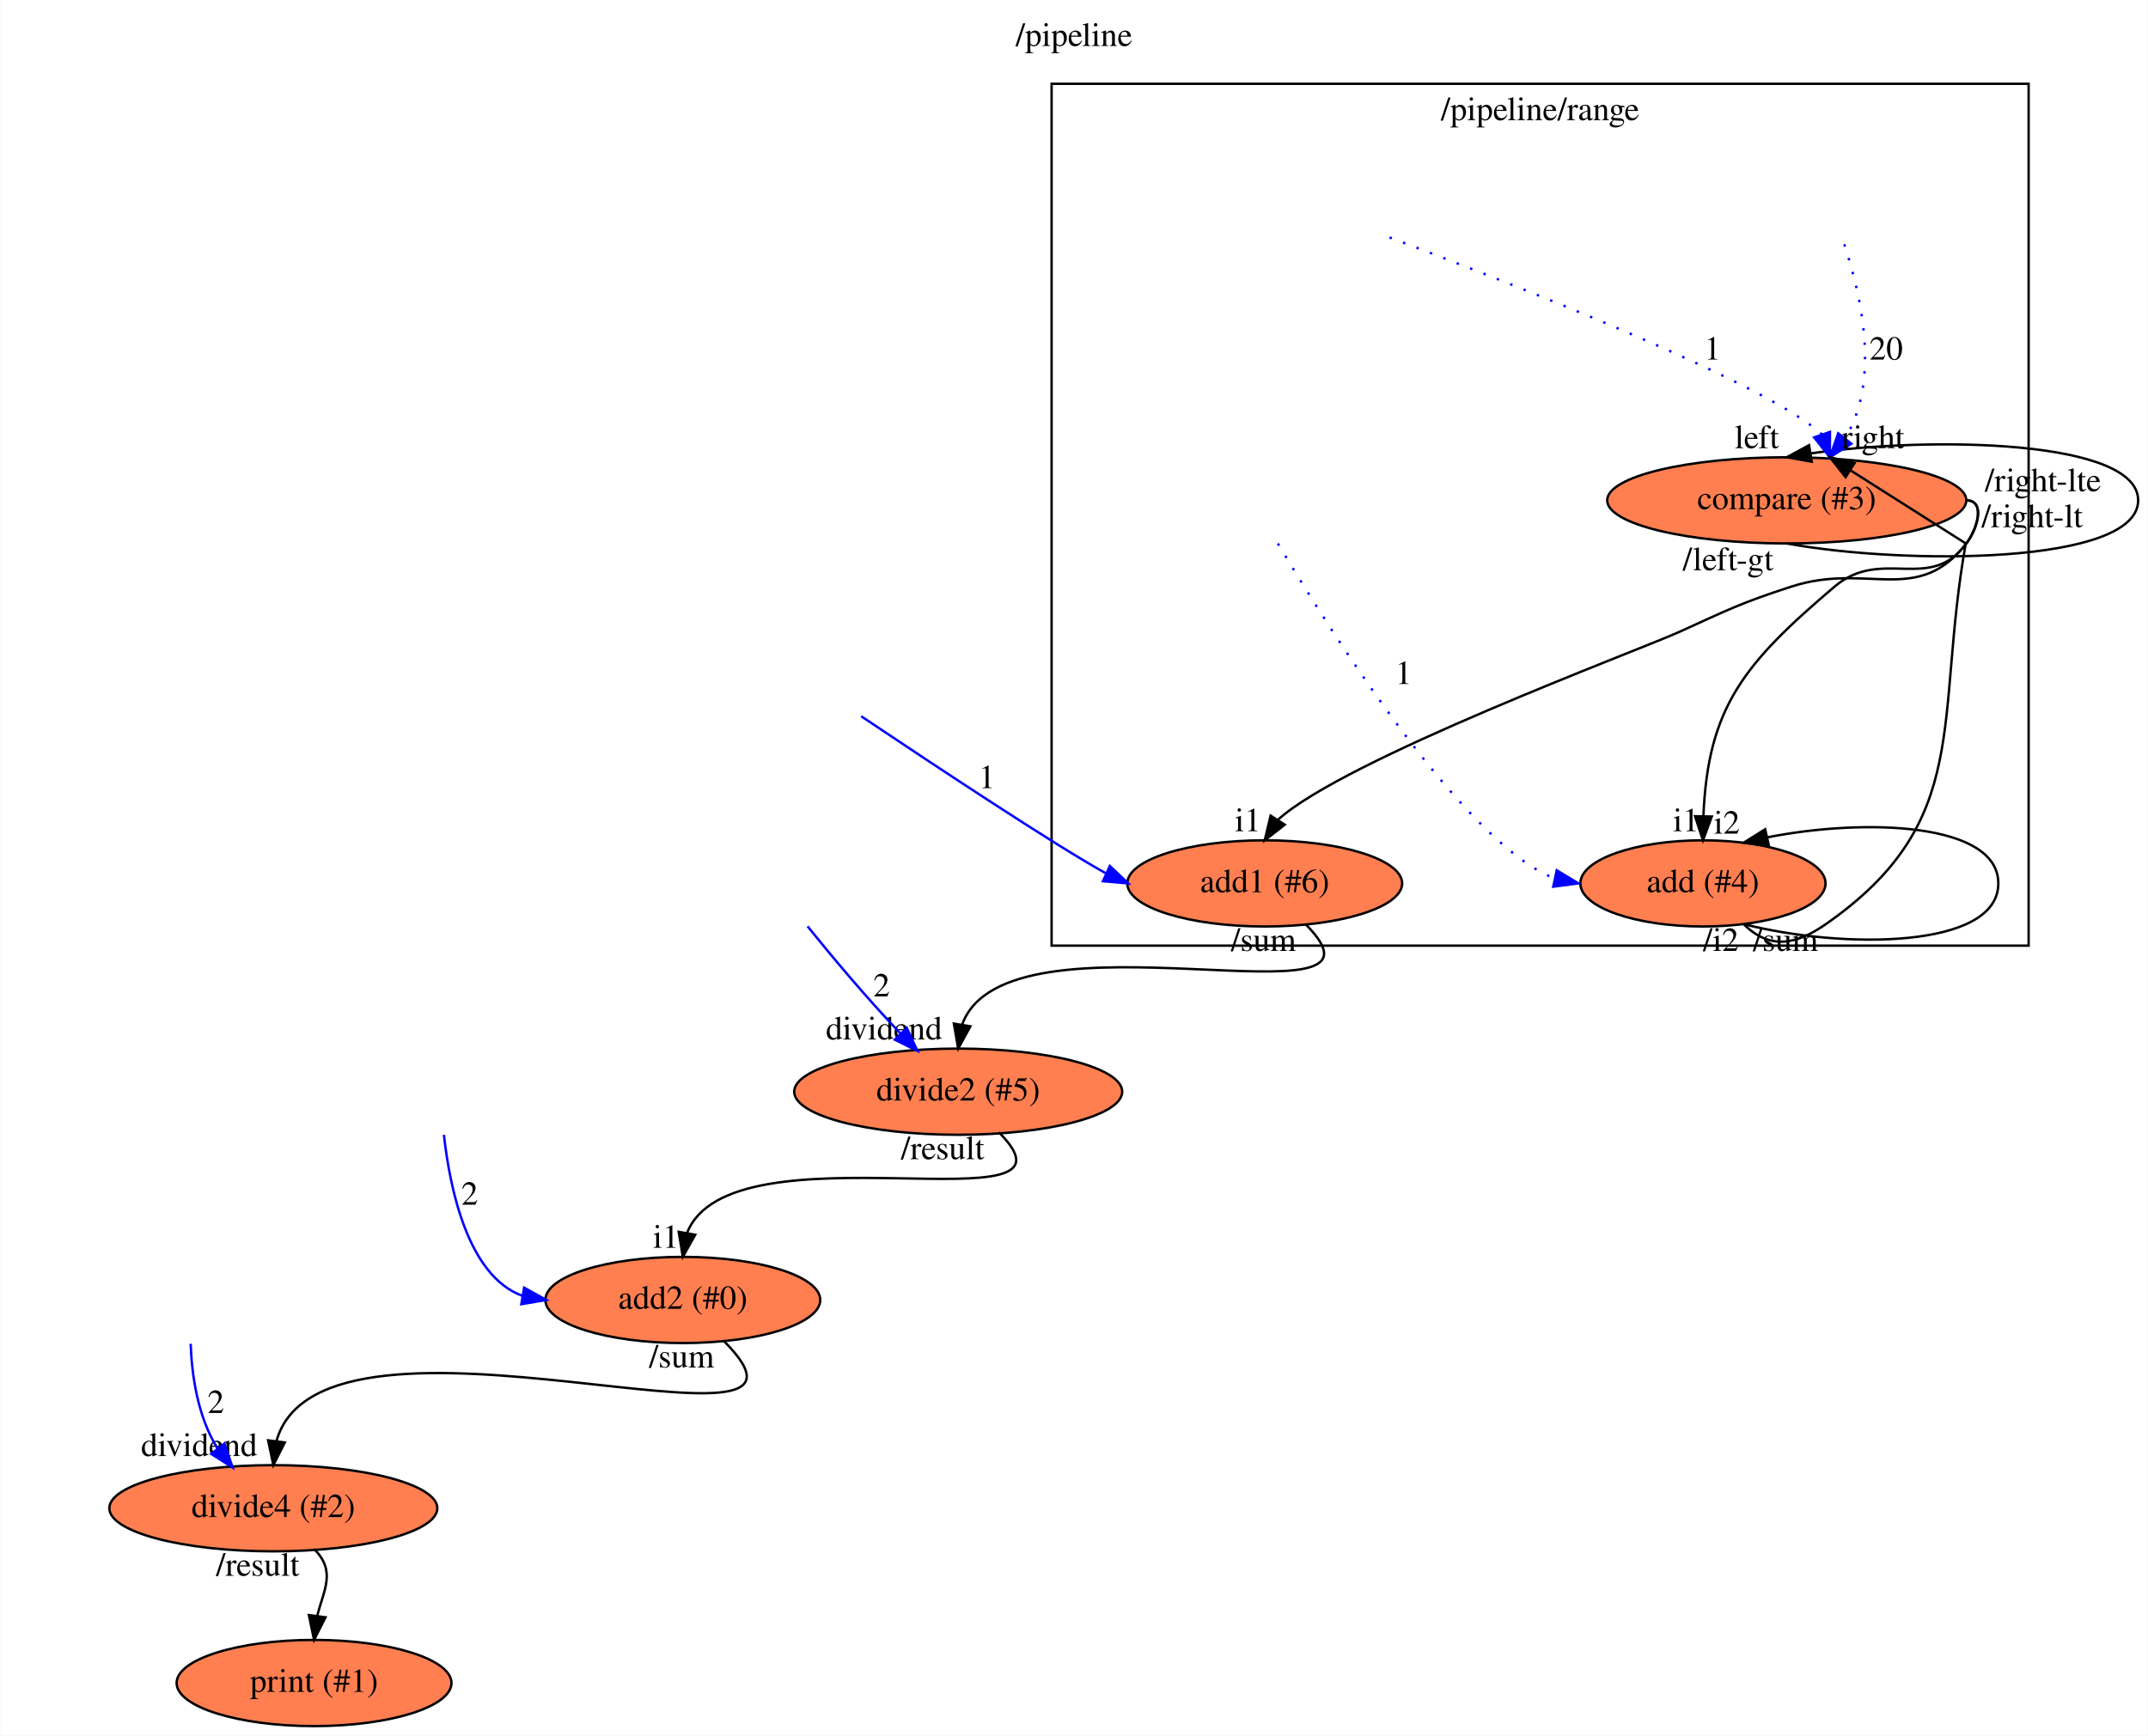
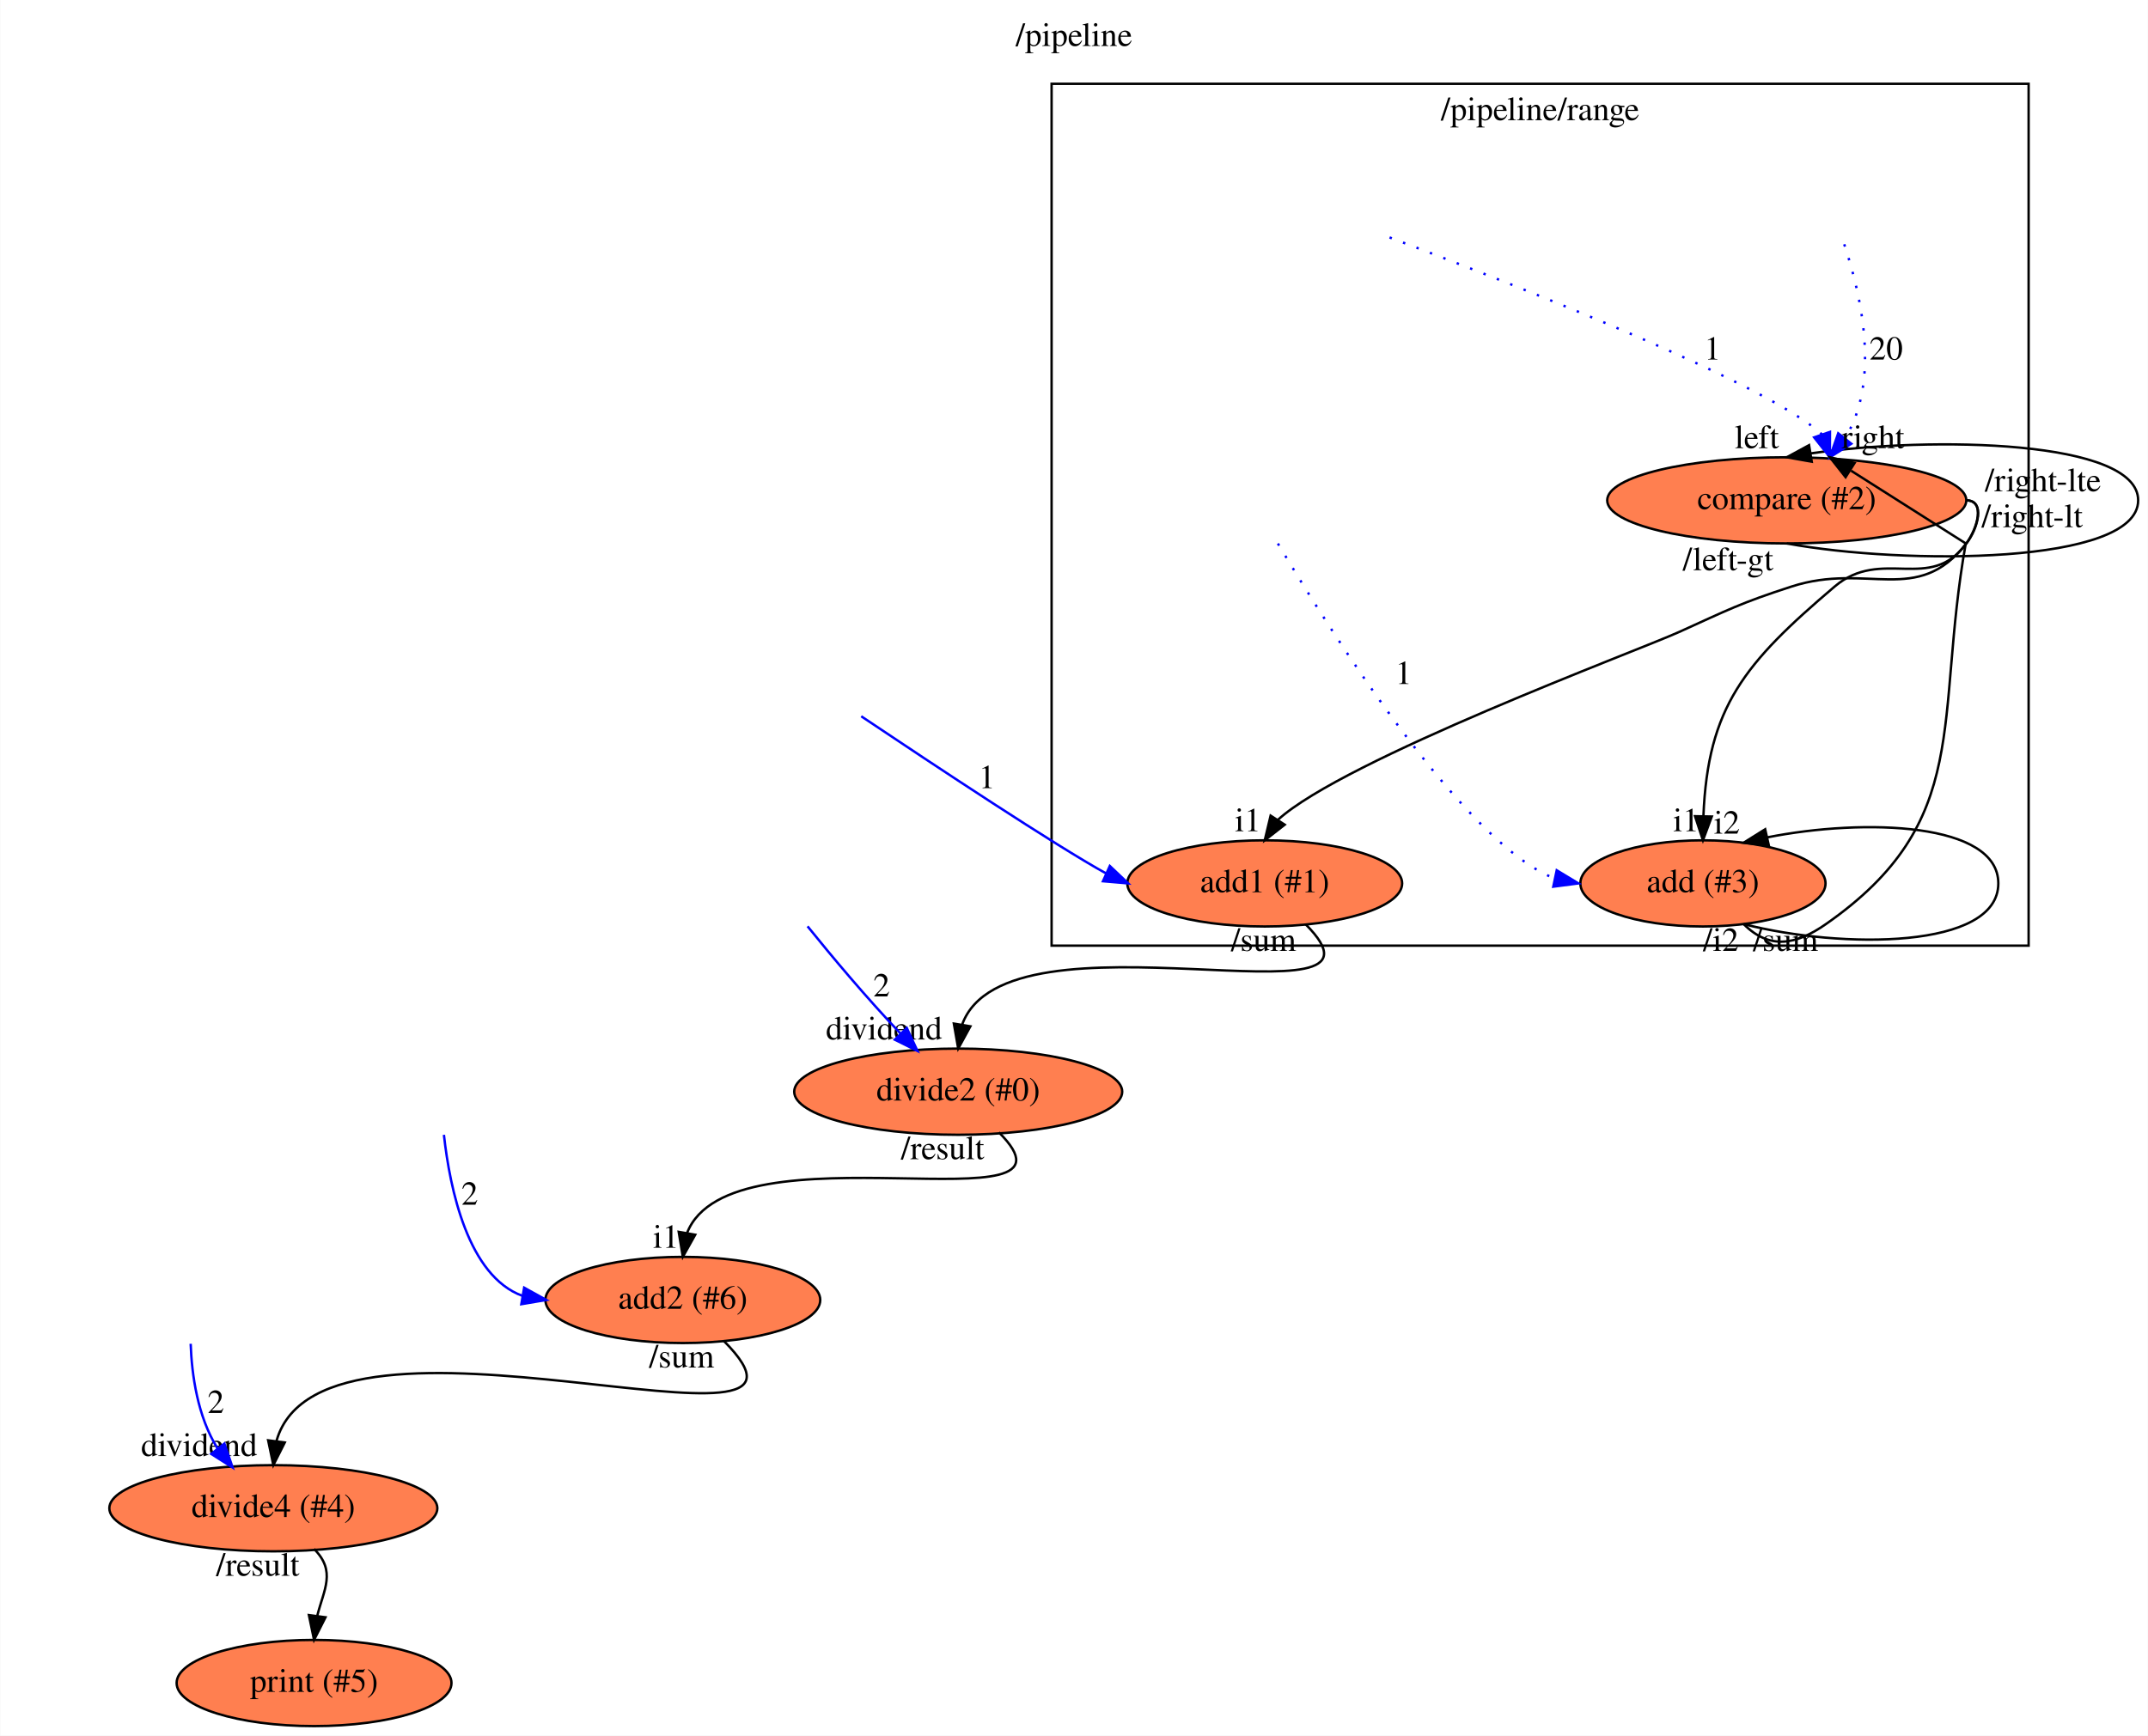
<svg xmlns="http://www.w3.org/2000/svg" xmlns:xlink="http://www.w3.org/1999/xlink" width="897pt" height="725pt" viewBox="0.00 0.00 896.79 725.00">
  <g id="graph0" class="graph" transform="scale(1 1) rotate(0) translate(4 721)">
    <polygon fill="#ffffff" stroke="transparent" points="-4,4 -4,-721 892.787,-721 892.787,4 -4,4" />
    <text text-anchor="middle" x="444.393" y="-701.8" font-family="Times,serif" font-size="14.00" fill="#000000">/pipeline</text>
    <g id="clust1" class="cluster">
      <polygon fill="none" stroke="#000000" points="435.043,-326 435.043,-686 843.043,-686 843.043,-326 435.043,-326" />
      <text text-anchor="middle" x="639.043" y="-670.8" font-family="Times,serif" font-size="14.00" fill="#000000">/pipeline/range</text>
    </g>
    <g id="node1" class="node">
      <g id="a_node1">
-         <a xlink:href="file:///home/travis/build/andrewdavidmackenzie/flow/flowstdlib/control/compare_switch/compare_switch.html" xlink:title="compare (#3)">
+         <a xlink:href="file:///home/travis/build/andrewdavidmackenzie/flow/flowstdlib/control/compare_switch/compare_switch.html" xlink:title="compare (#2)">
          <ellipse fill="#ff7f50" stroke="#000000" cx="742.043" cy="-512" rx="74.987" ry="18" />
-           <text text-anchor="middle" x="742.043" y="-508.3" font-family="Times,serif" font-size="14.00" fill="#000000">compare (#3)</text>
+           <text text-anchor="middle" x="742.043" y="-508.3" font-family="Times,serif" font-size="14.00" fill="#000000">compare (#2)</text>
        </a>
      </g>
    </g>
    <g id="edge4" class="edge">
      <path fill="none" stroke="#000000" d="M742.043,-494C790.958,-485 888.787,-485 888.787,-512 888.787,-537.26 803.162,-538.888 752.072,-531.623" />
      <polygon fill="#000000" stroke="#000000" points="752.474,-528.143 742.043,-530 751.356,-535.053 752.474,-528.143" />
      <text text-anchor="middle" x="729.543" y="-533.8" font-family="Times,serif" font-size="14.00" fill="#000000">left</text>
      <text text-anchor="middle" x="717.543" y="-482.8" font-family="Times,serif" font-size="14.00" fill="#000000">/left-gt</text>
    </g>
    <g id="node4" class="node">
      <g id="a_node4">
-         <a xlink:href="file:///home/travis/build/andrewdavidmackenzie/flow/flowstdlib/math/add/add.html" xlink:title="add1 (#6)">
+         <a xlink:href="file:///home/travis/build/andrewdavidmackenzie/flow/flowstdlib/math/add/add.html" xlink:title="add1 (#1)">
          <ellipse fill="#ff7f50" stroke="#000000" cx="524.043" cy="-352" rx="57.391" ry="18" />
-           <text text-anchor="middle" x="524.043" y="-348.3" font-family="Times,serif" font-size="14.00" fill="#000000">add1 (#6)</text>
+           <text text-anchor="middle" x="524.043" y="-348.3" font-family="Times,serif" font-size="14.00" fill="#000000">add1 (#1)</text>
        </a>
      </g>
    </g>
    <g id="edge3" class="edge">
      <path fill="none" stroke="#000000" d="M817.043,-512C825.043,-512 821.977,-500.298 817.043,-494 796.436,-467.694 775.836,-486.288 744.043,-476 722.606,-469.063 717.569,-466.291 697.043,-457 679.662,-449.132 557.081,-403.729 529.531,-378.543" />
      <polygon fill="#000000" stroke="#000000" points="532.393,-376.522 524.043,-370 526.504,-380.305 532.393,-376.522" />
      <text text-anchor="middle" x="517.043" y="-373.8" font-family="Times,serif" font-size="14.00" fill="#000000">i1</text>
      <text text-anchor="middle" x="849.043" y="-515.8" font-family="Times,serif" font-size="14.00" fill="#000000">/right-lte</text>
    </g>
    <g id="node5" class="node">
      <g id="a_node5">
-         <a xlink:href="file:///home/travis/build/andrewdavidmackenzie/flow/flowstdlib/math/add/add.html" xlink:title="add (#4)">
+         <a xlink:href="file:///home/travis/build/andrewdavidmackenzie/flow/flowstdlib/math/add/add.html" xlink:title="add (#3)">
          <ellipse fill="#ff7f50" stroke="#000000" cx="707.043" cy="-352" rx="51.191" ry="18" />
-           <text text-anchor="middle" x="707.043" y="-348.3" font-family="Times,serif" font-size="14.00" fill="#000000">add (#4)</text>
+           <text text-anchor="middle" x="707.043" y="-348.3" font-family="Times,serif" font-size="14.00" fill="#000000">add (#3)</text>
        </a>
      </g>
    </g>
    <g id="edge5" class="edge">
      <path fill="none" stroke="#000000" d="M817.043,-512C825.043,-512 821.739,-500.477 817.043,-494 801.947,-473.176 781.645,-492.652 762.043,-476 724.28,-443.919 709.09,-425.61 707.239,-380.132" />
      <polygon fill="#000000" stroke="#000000" points="710.736,-379.93 707.043,-370 703.737,-380.066 710.736,-379.93" />
      <text text-anchor="middle" x="700.043" y="-373.8" font-family="Times,serif" font-size="14.00" fill="#000000">i1</text>
      <text text-anchor="middle" x="844.543" y="-500.8" font-family="Times,serif" font-size="14.00" fill="#000000">/right-lt</text>
    </g>
    <g id="edge1" class="edge">
      <path fill="none" stroke="#0000ff" stroke-dasharray="1,5" d="M766.048,-618.956C773.179,-597.548 781.247,-561.759 766.321,-537.899" />
      <polygon fill="#0000ff" stroke="#0000ff" points="769.005,-535.651 760.043,-530 763.525,-540.006 769.005,-535.651" />
      <text text-anchor="middle" x="783.543" y="-570.8" font-family="Times,serif" font-size="14.00" fill="#000000">20</text>
    </g>
    <g id="edge2" class="edge">
      <path fill="none" stroke="#0000ff" stroke-dasharray="1,5" d="M576.181,-621.819C633.953,-600.039 734.564,-560.273 756.749,-539.533" />
      <polygon fill="#0000ff" stroke="#0000ff" points="760.085,-540.595 760.043,-530 753.469,-538.308 760.085,-540.595" />
      <text text-anchor="middle" x="711.043" y="-570.8" font-family="Times,serif" font-size="14.00" fill="#000000">1</text>
    </g>
    <g id="node8" class="node">
      <g id="a_node8">
-         <a xlink:href="file:///home/travis/build/andrewdavidmackenzie/flow/flowstdlib/math/divide/divide.html" xlink:title="divide2 (#5)">
+         <a xlink:href="file:///home/travis/build/andrewdavidmackenzie/flow/flowstdlib/math/divide/divide.html" xlink:title="divide2 (#0)">
          <ellipse fill="#ff7f50" stroke="#000000" cx="396.043" cy="-265" rx="68.489" ry="18" />
-           <text text-anchor="middle" x="396.043" y="-261.3" font-family="Times,serif" font-size="14.00" fill="#000000">divide2 (#5)</text>
+           <text text-anchor="middle" x="396.043" y="-261.3" font-family="Times,serif" font-size="14.00" fill="#000000">divide2 (#0)</text>
        </a>
      </g>
    </g>
    <g id="edge10" class="edge">
      <path fill="none" stroke="#000000" d="M541.043,-335C586.807,-289.237 416.474,-344.706 397.707,-293.076" />
      <polygon fill="#000000" stroke="#000000" points="401.126,-292.296 396.043,-283 394.22,-293.437 401.126,-292.296" />
      <text text-anchor="middle" x="365.043" y="-286.8" font-family="Times,serif" font-size="14.00" fill="#000000">dividend</text>
      <text text-anchor="middle" x="523.543" y="-323.8" font-family="Times,serif" font-size="14.00" fill="#000000">/sum</text>
    </g>
    <g id="edge8" class="edge">
      <path fill="none" stroke="#000000" d="M724.043,-335C734.837,-324.206 745.872,-326.263 758.389,-335 820.119,-378.09 803.606,-419.881 816.787,-494 816.787,-494 784.869,-514.25 768.909,-524.375" />
      <polygon fill="#000000" stroke="#000000" points="766.612,-521.687 760.043,-530 770.362,-527.598 766.612,-521.687" />
      <text text-anchor="middle" x="778.043" y="-533.8" font-family="Times,serif" font-size="14.00" fill="#000000">right</text>
      <text text-anchor="middle" x="741.543" y="-323.8" font-family="Times,serif" font-size="14.00" fill="#000000">/sum</text>
    </g>
    <g id="edge7" class="edge">
      <path fill="none" stroke="#000000" d="M724.043,-335C765.158,-324.5 830.389,-324.5 830.389,-352 830.389,-377.405 774.717,-379.34 733.819,-371.209" />
      <polygon fill="#000000" stroke="#000000" points="734.569,-367.79 724.043,-369 733.026,-374.618 734.569,-367.79" />
      <text text-anchor="middle" x="717.043" y="-372.8" font-family="Times,serif" font-size="14.00" fill="#000000">i2</text>
      <text text-anchor="middle" x="714.543" y="-323.8" font-family="Times,serif" font-size="14.00" fill="#000000">/i2</text>
    </g>
    <g id="edge6" class="edge">
      <path fill="none" stroke="#0000ff" stroke-dasharray="1,5" d="M529.543,-493.957C552.373,-455.709 607.483,-368.777 644.977,-354.118" />
      <polygon fill="#0000ff" stroke="#0000ff" points="645.978,-357.484 655.043,-352 644.537,-350.634 645.978,-357.484" />
      <text text-anchor="middle" x="582.043" y="-435.3" font-family="Times,serif" font-size="14.00" fill="#000000">1</text>
    </g>
    <g id="edge9" class="edge">
      <path fill="none" stroke="#0000ff" d="M355.538,-421.812C386.416,-401.112 436.901,-367.68 457.904,-356.102" />
      <polygon fill="#0000ff" stroke="#0000ff" points="459.353,-359.288 467.043,-352 456.487,-352.902 459.353,-359.288" />
      <text text-anchor="middle" x="408.043" y="-391.8" font-family="Times,serif" font-size="14.00" fill="#000000">1</text>
    </g>
    <g id="node10" class="node">
      <g id="a_node10">
-         <a xlink:href="file:///home/travis/build/andrewdavidmackenzie/flow/flowstdlib/math/add/add.html" xlink:title="add2 (#0)">
+         <a xlink:href="file:///home/travis/build/andrewdavidmackenzie/flow/flowstdlib/math/add/add.html" xlink:title="add2 (#6)">
          <ellipse fill="#ff7f50" stroke="#000000" cx="281.043" cy="-178" rx="57.391" ry="18" />
-           <text text-anchor="middle" x="281.043" y="-174.3" font-family="Times,serif" font-size="14.00" fill="#000000">add2 (#0)</text>
+           <text text-anchor="middle" x="281.043" y="-174.3" font-family="Times,serif" font-size="14.00" fill="#000000">add2 (#6)</text>
        </a>
      </g>
    </g>
    <g id="edge12" class="edge">
      <path fill="none" stroke="#000000" d="M413.043,-248C455.017,-206.026 300.978,-252.878 282.782,-205.905" />
      <polygon fill="#000000" stroke="#000000" points="286.22,-205.244 281.043,-196 279.325,-206.455 286.22,-205.244" />
      <text text-anchor="middle" x="274.043" y="-199.8" font-family="Times,serif" font-size="14.00" fill="#000000">i1</text>
      <text text-anchor="middle" x="389.543" y="-236.8" font-family="Times,serif" font-size="14.00" fill="#000000">/result</text>
    </g>
    <g id="edge11" class="edge">
      <path fill="none" stroke="#0000ff" d="M333.125,-334.08C343.207,-321.576 357.501,-304.472 371.954,-289.277" />
      <polygon fill="#0000ff" stroke="#0000ff" points="374.572,-291.605 379.043,-282 369.558,-286.72 374.572,-291.605" />
      <text text-anchor="middle" x="364.043" y="-304.8" font-family="Times,serif" font-size="14.00" fill="#000000">2</text>
    </g>
    <g id="node12" class="node">
      <g id="a_node12">
-         <a xlink:href="file:///home/travis/build/andrewdavidmackenzie/flow/flowstdlib/math/divide/divide.html" xlink:title="divide4 (#2)">
+         <a xlink:href="file:///home/travis/build/andrewdavidmackenzie/flow/flowstdlib/math/divide/divide.html" xlink:title="divide4 (#4)">
          <ellipse fill="#ff7f50" stroke="#000000" cx="110.043" cy="-91" rx="68.489" ry="18" />
-           <text text-anchor="middle" x="110.043" y="-87.3" font-family="Times,serif" font-size="14.00" fill="#000000">divide4 (#2)</text>
+           <text text-anchor="middle" x="110.043" y="-87.3" font-family="Times,serif" font-size="14.00" fill="#000000">divide4 (#4)</text>
        </a>
      </g>
    </g>
    <g id="edge14" class="edge">
      <path fill="none" stroke="#000000" d="M298.043,-161C356.71,-102.333 130.894,-187.734 111.38,-119.19" />
      <polygon fill="#000000" stroke="#000000" points="114.814,-118.46 110.043,-109 107.873,-119.37 114.814,-118.46" />
      <text text-anchor="middle" x="79.043" y="-112.8" font-family="Times,serif" font-size="14.00" fill="#000000">dividend</text>
      <text text-anchor="middle" x="280.543" y="-149.8" font-family="Times,serif" font-size="14.00" fill="#000000">/sum</text>
    </g>
    <g id="edge13" class="edge">
      <path fill="none" stroke="#0000ff" d="M181.272,-246.974C183.766,-224.477 191.314,-187.946 214.127,-179.693" />
      <polygon fill="#0000ff" stroke="#0000ff" points="214.775,-183.133 224.043,-178 213.597,-176.233 214.775,-183.133" />
      <text text-anchor="middle" x="192.043" y="-217.8" font-family="Times,serif" font-size="14.00" fill="#000000">2</text>
    </g>
    <g id="node14" class="node">
      <g id="a_node14">
-         <a xlink:href="file:///home/travis/build/andrewdavidmackenzie/flow/flowr/src/lib/flowruntime/stdio/stdout.html" xlink:title="print (#1)">
+         <a xlink:href="file:///home/travis/build/andrewdavidmackenzie/flow/flowr/src/lib/flowruntime/stdio/stdout.html" xlink:title="print (#5)">
          <ellipse fill="#ff7f50" stroke="#000000" cx="127.043" cy="-18" rx="57.391" ry="18" />
-           <text text-anchor="middle" x="127.043" y="-14.3" font-family="Times,serif" font-size="14.00" fill="#000000">print (#1)</text>
+           <text text-anchor="middle" x="127.043" y="-14.3" font-family="Times,serif" font-size="14.00" fill="#000000">print (#5)</text>
        </a>
      </g>
    </g>
    <g id="edge16" class="edge">
      <path fill="none" stroke="#000000" d="M127.043,-74C136.373,-64.67 131.125,-57.033 128.383,-46.085" />
      <polygon fill="#000000" stroke="#000000" points="131.829,-45.452 127.043,-36 124.89,-46.374 131.829,-45.452" />
      <text text-anchor="middle" x="103.543" y="-62.8" font-family="Times,serif" font-size="14.00" fill="#000000">/result</text>
    </g>
    <g id="edge15" class="edge">
      <path fill="none" stroke="#0000ff" d="M75.514,-159.694C75.981,-146.731 78.373,-129.354 86.686,-116.06" />
      <polygon fill="#0000ff" stroke="#0000ff" points="89.598,-118.019 93.043,-108 84.102,-113.684 89.598,-118.019" />
      <text text-anchor="middle" x="86.043" y="-130.8" font-family="Times,serif" font-size="14.00" fill="#000000">2</text>
    </g>
  </g>
</svg>
